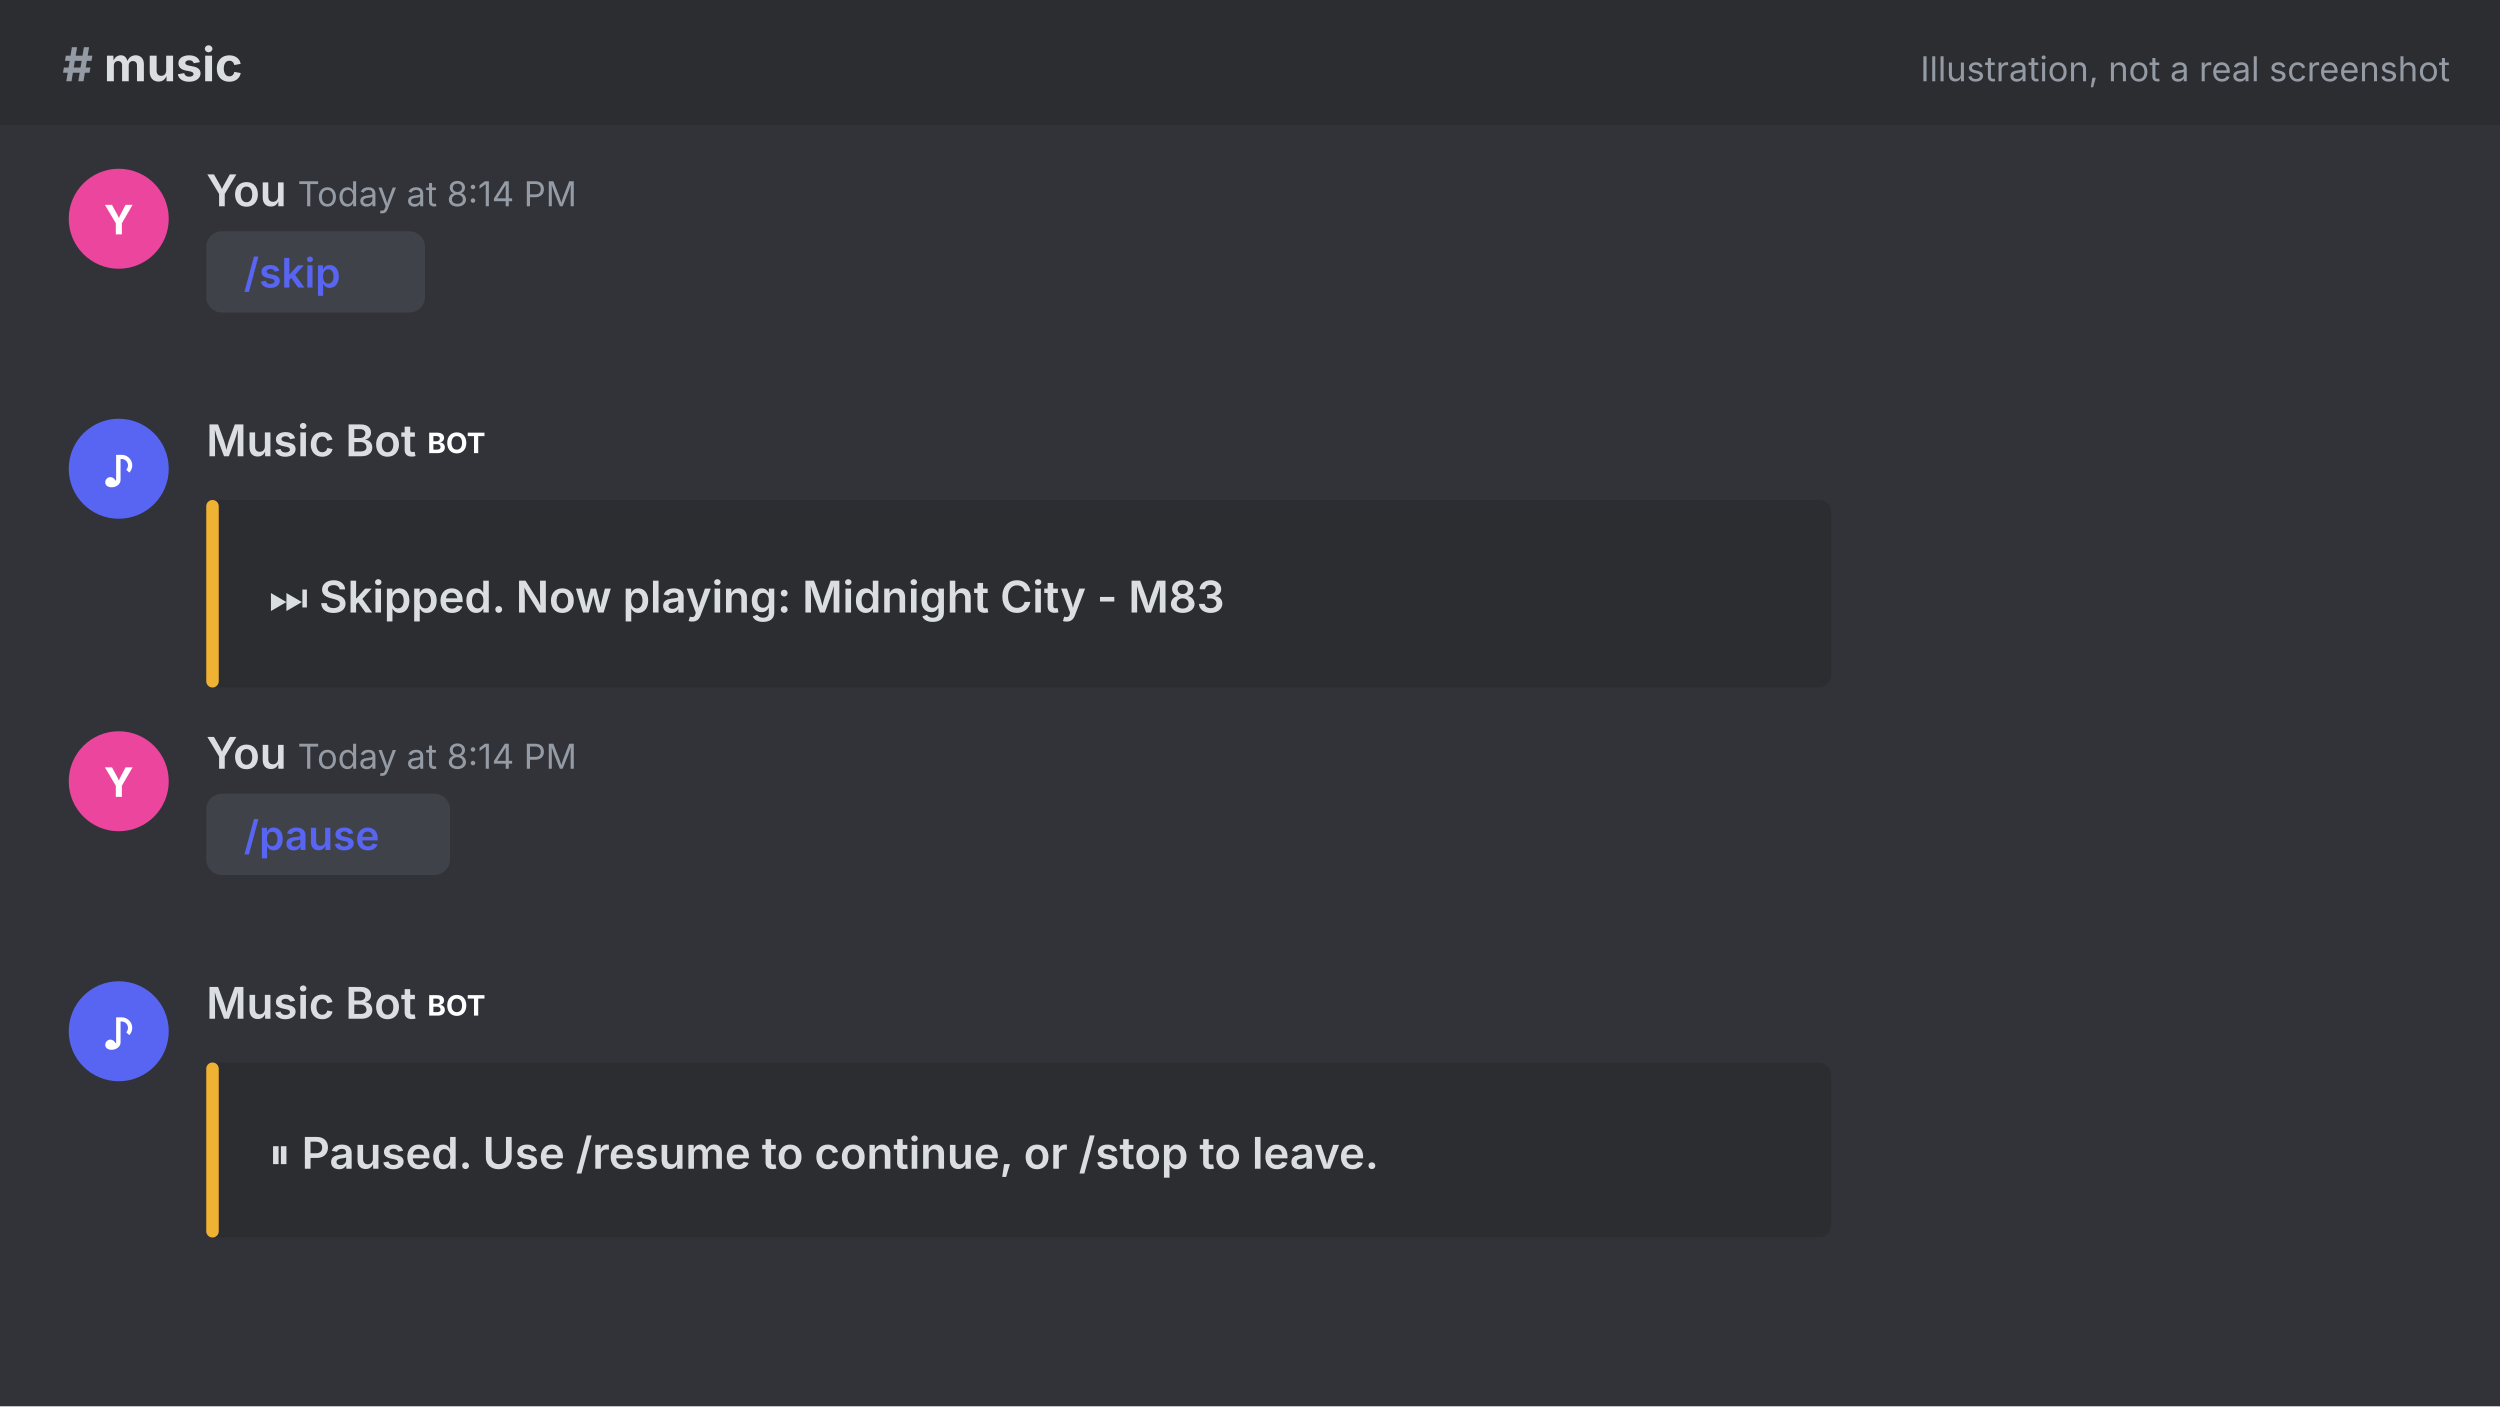
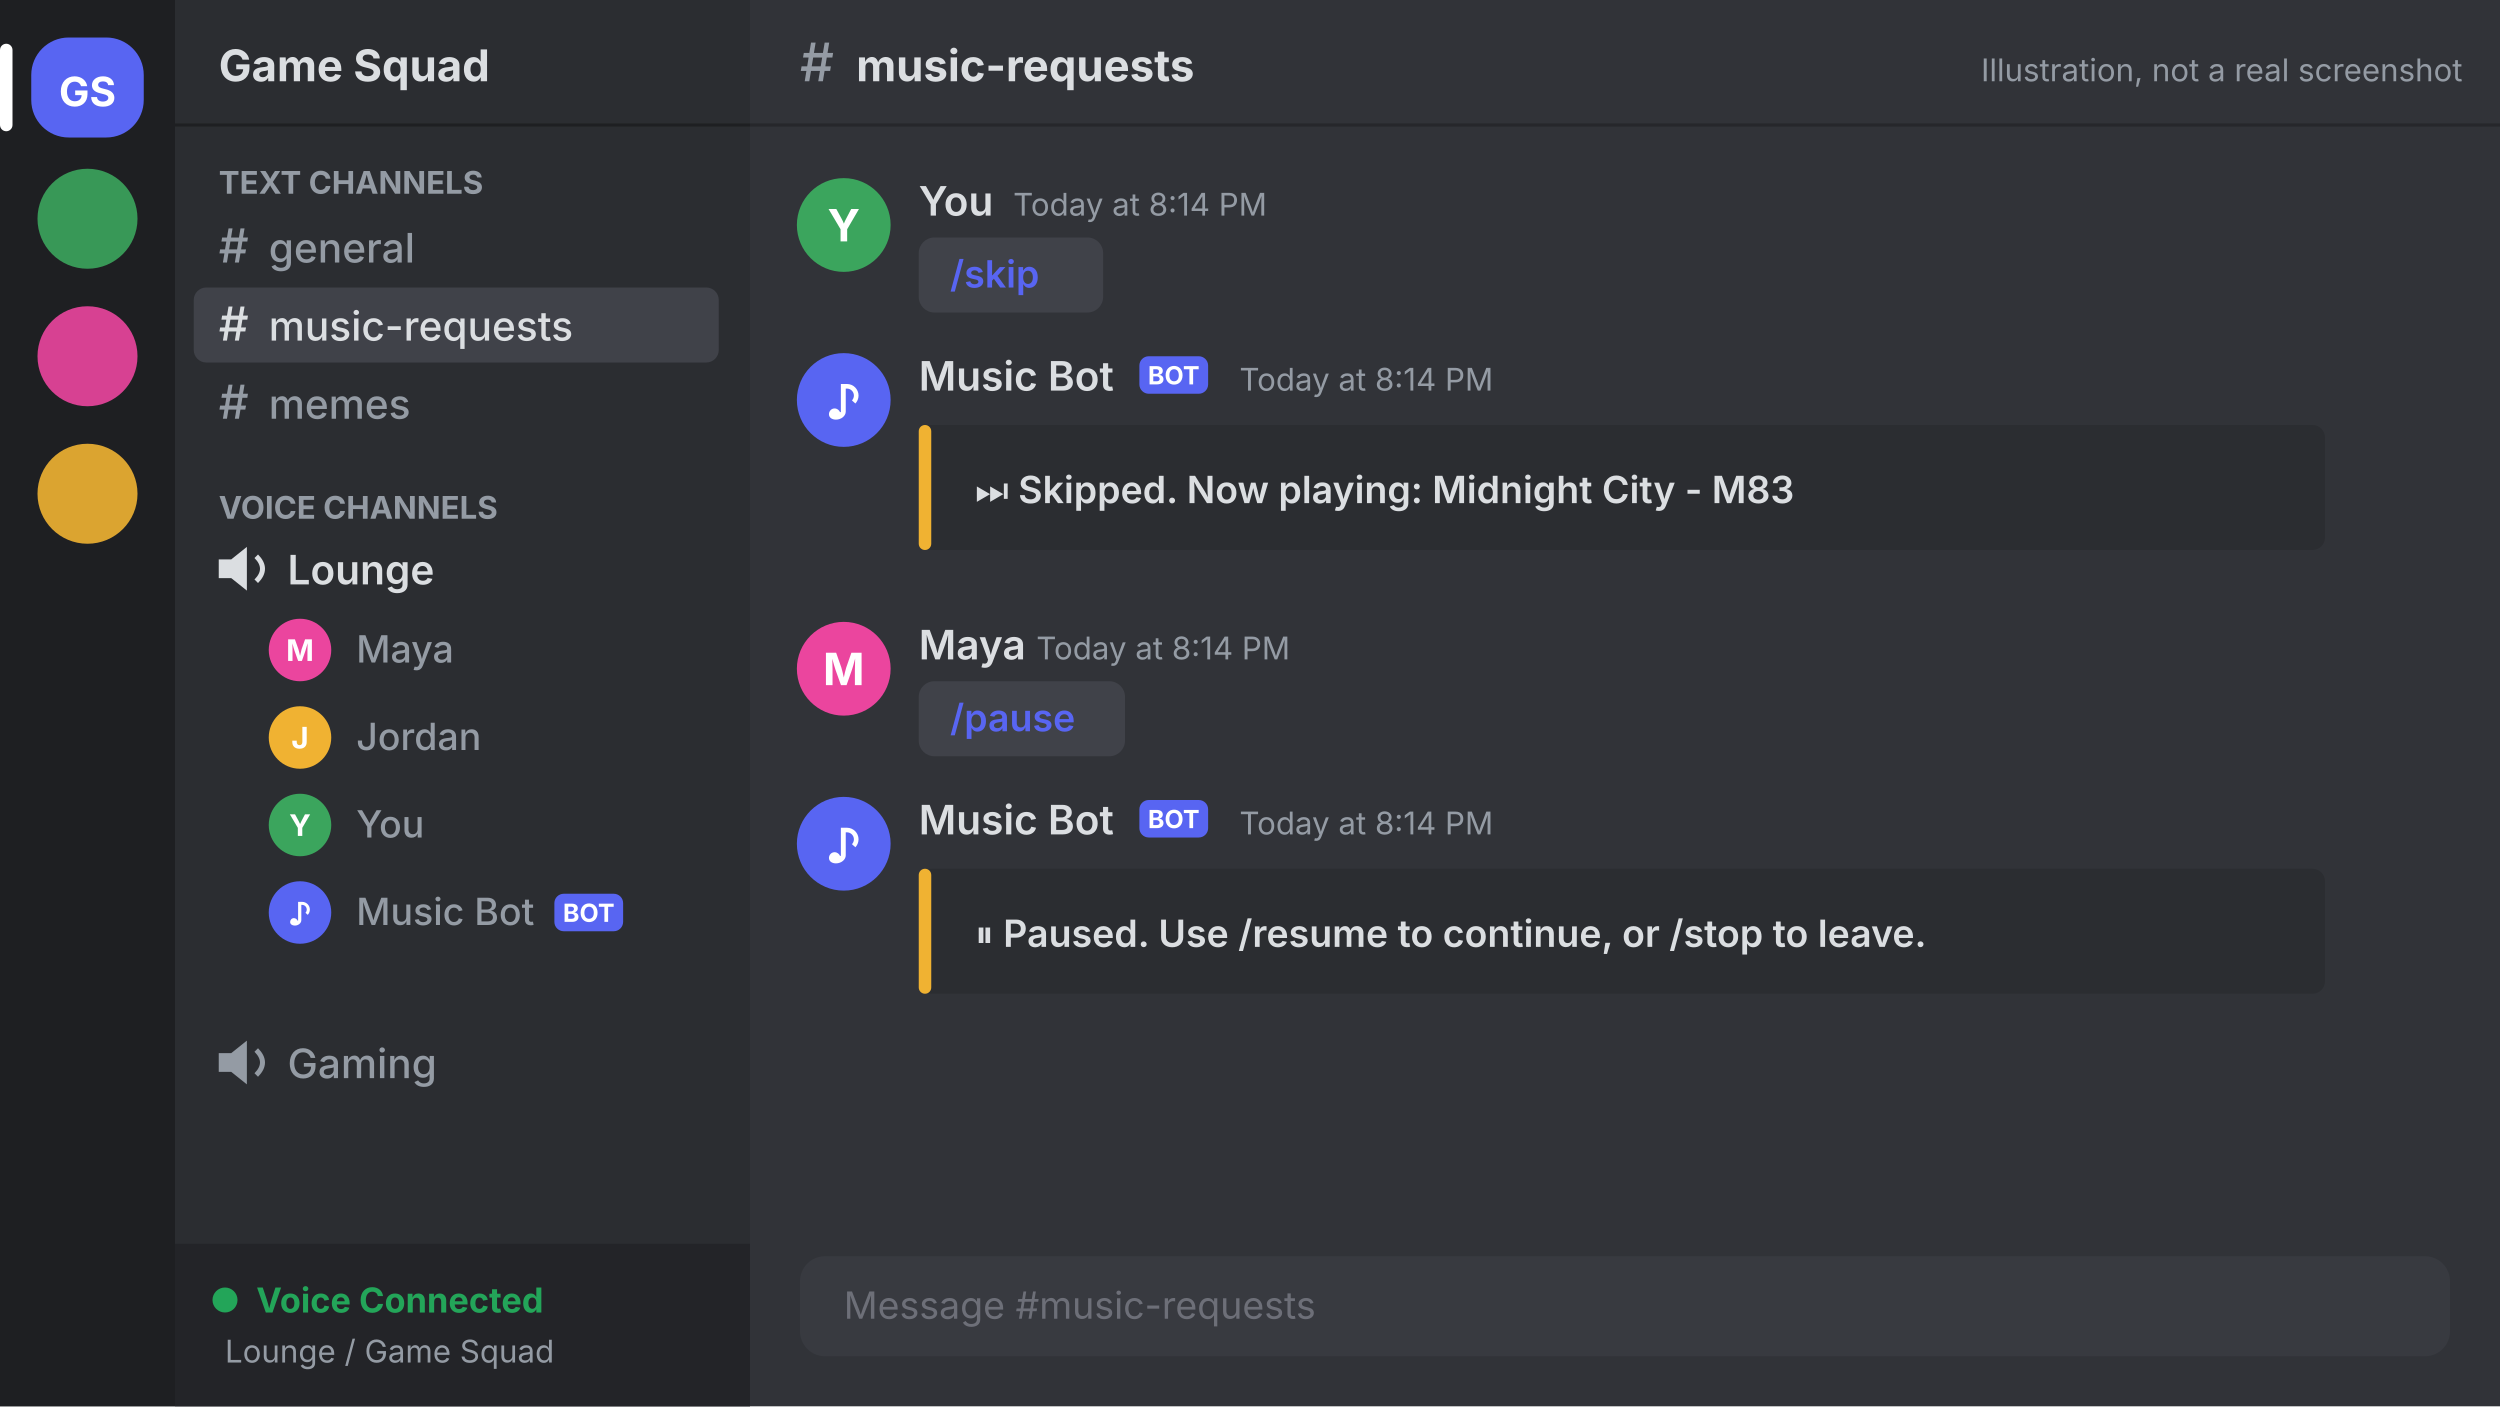
<svg xmlns="http://www.w3.org/2000/svg" viewBox="0 0 800 450" font-family="Inter,Arial,Helvetica,sans-serif">
  <rect width="800" height="450" fill="#313338" />
-   <rect width="800" height="40" fill="#2b2d31" />
-   <text x="20" y="26" fill="#dbdee1" font-size="15" font-weight="700">
-     <tspan fill="#949ba4">#</tspan> music</text>
-   <text x="784" y="26" fill="#949ba4" font-size="11" text-anchor="end">Illustration, not a real screenshot</text>
-   <circle cx="38" cy="70" r="16" fill="#eb459e" />
-   <text x="38" y="75" fill="#fff" font-size="13" font-weight="700" text-anchor="middle">Y</text>
-   <text x="66" y="66" fill="#dbdee1" font-size="14" font-weight="600">You <tspan fill="#949ba4" font-size="11" font-weight="400"> Today at 8:14 PM</tspan>
-   </text>
-   <rect x="66" y="74" width="70" height="26" rx="5" fill="#404249" />
-   <text x="78" y="92" fill="#5865f2" font-size="13" font-weight="600">/skip</text>
-   <text x="124" y="92" fill="#dbdee1" font-size="13" />
-   <circle cx="38" cy="150" r="16" fill="#5865f2" />
-   <text x="38" y="155" fill="#fff" font-size="13" font-weight="700" text-anchor="middle">♪</text>
-   <text x="66" y="146" fill="#dbdee1" font-size="14" font-weight="600">Music Bot <tspan fill="#fff" font-size="9" font-weight="700" dy="-1"> BOT</tspan>
-   </text>
-   <rect x="66" y="160" width="520" height="60" rx="4" fill="#2b2d31" />
-   <rect x="66" y="160" width="4" height="60" rx="2" fill="#f0b232" />
-   <text x="86" y="196" fill="#dbdee1" font-size="14" font-weight="600">⏭ Skipped. Now playing: Midnight City - M83</text>
-   <circle cx="38" cy="250" r="16" fill="#eb459e" />
-   <text x="38" y="255" fill="#fff" font-size="13" font-weight="700" text-anchor="middle">Y</text>
-   <text x="66" y="246" fill="#dbdee1" font-size="14" font-weight="600">You <tspan fill="#949ba4" font-size="11" font-weight="400"> Today at 8:14 PM</tspan>
-   </text>
-   <rect x="66" y="254" width="78" height="26" rx="5" fill="#404249" />
-   <text x="78" y="272" fill="#5865f2" font-size="13" font-weight="600">/pause</text>
-   <text x="132" y="272" fill="#dbdee1" font-size="13" />
-   <circle cx="38" cy="330" r="16" fill="#5865f2" />
-   <text x="38" y="335" fill="#fff" font-size="13" font-weight="700" text-anchor="middle">♪</text>
-   <text x="66" y="326" fill="#dbdee1" font-size="14" font-weight="600">Music Bot <tspan fill="#fff" font-size="9" font-weight="700" dy="-1"> BOT</tspan>
-   </text>
-   <rect x="66" y="340" width="520" height="56" rx="4" fill="#2b2d31" />
-   <rect x="66" y="340" width="4" height="56" rx="2" fill="#f0b232" />
-   <text x="86" y="374" fill="#dbdee1" font-size="14" font-weight="600">⏸ Paused. Use /resume to continue, or /stop to leave.</text>
+   <rect width="56" height="450" fill="#1e1f22" />
+   <rect x="0" y="14" width="4" height="28" rx="2" fill="#fff" />
+   <rect x="10" y="12" width="36" height="32" rx="12" fill="#5865f2" />
+   <text x="28" y="34" fill="#fff" font-size="13" font-weight="700" text-anchor="middle">GS</text>
+   <circle cx="28" cy="70" r="16" fill="#3ba55d" opacity=".9" />
+   <circle cx="28" cy="114" r="16" fill="#eb459e" opacity=".9" />
+   <circle cx="28" cy="158" r="16" fill="#f0b232" opacity=".9" />
+   <rect x="56" width="184" height="450" fill="#2b2d31" />
+   <text x="70" y="26" fill="#dbdee1" font-size="14" font-weight="700" text-anchor="start">Game Squad</text>
+   <line x1="56" y1="40" x2="240" y2="40" stroke="#1e1f22" />
+   <text x="70" y="62" fill="#949ba4" font-size="10" font-weight="700" text-anchor="start">TEXT CHANNELS</text>
+   <text x="70" y="84" fill="#949ba4" font-size="15" font-weight="500" text-anchor="start">#</text>
+   <text x="86" y="84" fill="#949ba4" font-size="13" font-weight="500" text-anchor="start">general</text>
+   <rect x="62" y="92" width="168" height="24" rx="4" fill="#404249" />
+   <text x="70" y="109" fill="#dbdee1" font-size="15" font-weight="500" text-anchor="start">#</text>
+   <text x="86" y="109" fill="#dbdee1" font-size="13" font-weight="500" text-anchor="start">music-requests</text>
+   <text x="70" y="134" fill="#949ba4" font-size="15" font-weight="500" text-anchor="start">#</text>
+   <text x="86" y="134" fill="#949ba4" font-size="13" font-weight="500" text-anchor="start">memes</text>
+   <text x="70" y="166" fill="#949ba4" font-size="10" font-weight="700" text-anchor="start">VOICE CHANNELS</text>
+   <path d="M70 179 h4 l5 -4 v14 l-5 -4 h-4z" fill="#dbdee1" />
+   <path d="M82 178 q4 4 0 8" fill="none" stroke="#dbdee1" stroke-width="1.6" />
+   <text x="92" y="187" fill="#dbdee1" font-size="13" font-weight="600" text-anchor="start">Lounge</text>
+   <circle cx="96" cy="208" r="10" fill="#eb459e" />
+   <text x="96" y="211.5" fill="#fff" font-size="9.5" font-weight="700" text-anchor="middle">M</text>
+   <text x="114" y="212" fill="#949ba4" font-size="12" font-weight="500" text-anchor="start">Maya</text>
+   <circle cx="96" cy="236" r="10" fill="#f0b232" />
+   <text x="96" y="239.5" fill="#fff" font-size="9.5" font-weight="700" text-anchor="middle">J</text>
+   <text x="114" y="240" fill="#949ba4" font-size="12" font-weight="500" text-anchor="start">Jordan</text>
+   <circle cx="96" cy="264" r="10" fill="#3ba55d" />
+   <text x="96" y="267.5" fill="#fff" font-size="9.5" font-weight="700" text-anchor="middle">Y</text>
+   <text x="114" y="268" fill="#949ba4" font-size="12" font-weight="500" text-anchor="start">You</text>
+   <circle cx="96" cy="292" r="10" fill="#5865f2" />
+   <text x="96" y="295.5" fill="#fff" font-size="9.5" font-weight="700" text-anchor="middle">♪</text>
+   <text x="114" y="296" fill="#949ba4" font-size="12" font-weight="500" text-anchor="start">Music Bot</text>
+   <rect x="177.4" y="286" width="22" height="12" rx="3" fill="#5865f2" />
+   <text x="188.4" y="295" fill="#fff" font-size="8" font-weight="700" text-anchor="middle">BOT</text>
+   <path d="M70 337 h4 l5 -4 v14 l-5 -4 h-4z" fill="#949ba4" />
+   <path d="M82 336 q4 4 0 8" fill="none" stroke="#949ba4" stroke-width="1.6" />
+   <text x="92" y="345" fill="#949ba4" font-size="13" font-weight="500" text-anchor="start">Gaming</text>
+   <rect x="56" y="398" width="184" height="52" fill="#232428" />
+   <circle cx="72" cy="416" r="4" fill="#23a559" />
+   <text x="82" y="420" fill="#23a559" font-size="11" font-weight="700" text-anchor="start">Voice Connected</text>
+   <text x="72" y="436" fill="#949ba4" font-size="10" font-weight="400" text-anchor="start">Lounge / Game Squad</text>
+   <rect x="240" width="560" height="40" fill="#313338" />
+   <line x1="240" y1="40" x2="800" y2="40" stroke="#26272b" />
+   <text x="256" y="26" fill="#949ba4" font-size="17" font-weight="500" text-anchor="start">#</text>
+   <text x="274" y="26" fill="#dbdee1" font-size="14" font-weight="700" text-anchor="start">music-requests</text>
+   <text x="788" y="26" fill="#949ba4" font-size="10" font-weight="400" text-anchor="end">Illustration, not a real screenshot</text>
+   <circle cx="270" cy="72" r="15" fill="#3ba55d" />
+   <text x="270" y="77.25" fill="#fff" font-size="14.25" font-weight="700" text-anchor="middle">Y</text>
+   <text x="294" y="69" fill="#dbdee1" font-size="13" font-weight="600" text-anchor="start">You</text>
+   <text x="324.2" y="69" fill="#949ba4" font-size="10" font-weight="400" text-anchor="start">Today at 8:14 PM</text>
+   <rect x="294" y="76" width="59" height="24" rx="5" fill="#404249" />
+   <text x="304" y="92" fill="#5865f2" font-size="12" font-weight="600" text-anchor="start">/skip</text>
+   <text x="344" y="92" fill="#dbdee1" font-size="12" font-weight="400" text-anchor="start" />
+   <circle cx="270" cy="128" r="15" fill="#5865f2" />
+   <text x="270" y="133.25" fill="#fff" font-size="14.25" font-weight="700" text-anchor="middle">♪</text>
+   <text x="294" y="125" fill="#dbdee1" font-size="13" font-weight="600" text-anchor="start">Music Bot</text>
+   <rect x="364.6" y="114" width="22" height="12" rx="3" fill="#5865f2" />
+   <text x="375.6" y="123" fill="#fff" font-size="8" font-weight="700" text-anchor="middle">BOT</text>
+   <text x="396.6" y="125" fill="#949ba4" font-size="10" font-weight="400" text-anchor="start">Today at 8:14 PM</text>
+   <rect x="294" y="136" width="450" height="40" rx="4" fill="#2b2d31" />
+   <rect x="294" y="136" width="4" height="40" rx="2" fill="#f0b232" />
+   <text x="312" y="161" fill="#dbdee1" font-size="12" font-weight="600" text-anchor="start">⏭ Skipped. Now playing: Midnight City - M83</text>
+   <circle cx="270" cy="214" r="15" fill="#eb459e" />
+   <text x="270" y="219.25" fill="#fff" font-size="14.25" font-weight="700" text-anchor="middle">M</text>
+   <text x="294" y="211" fill="#dbdee1" font-size="13" font-weight="600" text-anchor="start">Maya</text>
+   <text x="331.6" y="211" fill="#949ba4" font-size="10" font-weight="400" text-anchor="start">Today at 8:14 PM</text>
+   <rect x="294" y="218" width="66" height="24" rx="5" fill="#404249" />
+   <text x="304" y="234" fill="#5865f2" font-size="12" font-weight="600" text-anchor="start">/pause</text>
+   <text x="351" y="234" fill="#dbdee1" font-size="12" font-weight="400" text-anchor="start" />
+   <circle cx="270" cy="270" r="15" fill="#5865f2" />
+   <text x="270" y="275.25" fill="#fff" font-size="14.25" font-weight="700" text-anchor="middle">♪</text>
+   <text x="294" y="267" fill="#dbdee1" font-size="13" font-weight="600" text-anchor="start">Music Bot</text>
+   <rect x="364.6" y="256" width="22" height="12" rx="3" fill="#5865f2" />
+   <text x="375.6" y="265" fill="#fff" font-size="8" font-weight="700" text-anchor="middle">BOT</text>
+   <text x="396.6" y="267" fill="#949ba4" font-size="10" font-weight="400" text-anchor="start">Today at 8:14 PM</text>
+   <rect x="294" y="278" width="450" height="40" rx="4" fill="#2b2d31" />
+   <rect x="294" y="278" width="4" height="40" rx="2" fill="#f0b232" />
+   <text x="312" y="303" fill="#dbdee1" font-size="12" font-weight="600" text-anchor="start">⏸ Paused. Use /resume to continue, or /stop to leave.</text>
+   <rect x="256" y="402" width="528" height="32" rx="8" fill="#383a40" />
+   <text x="270" y="422" fill="#6d6f78" font-size="12" font-weight="400" text-anchor="start">Message #music-requests</text>
</svg>
